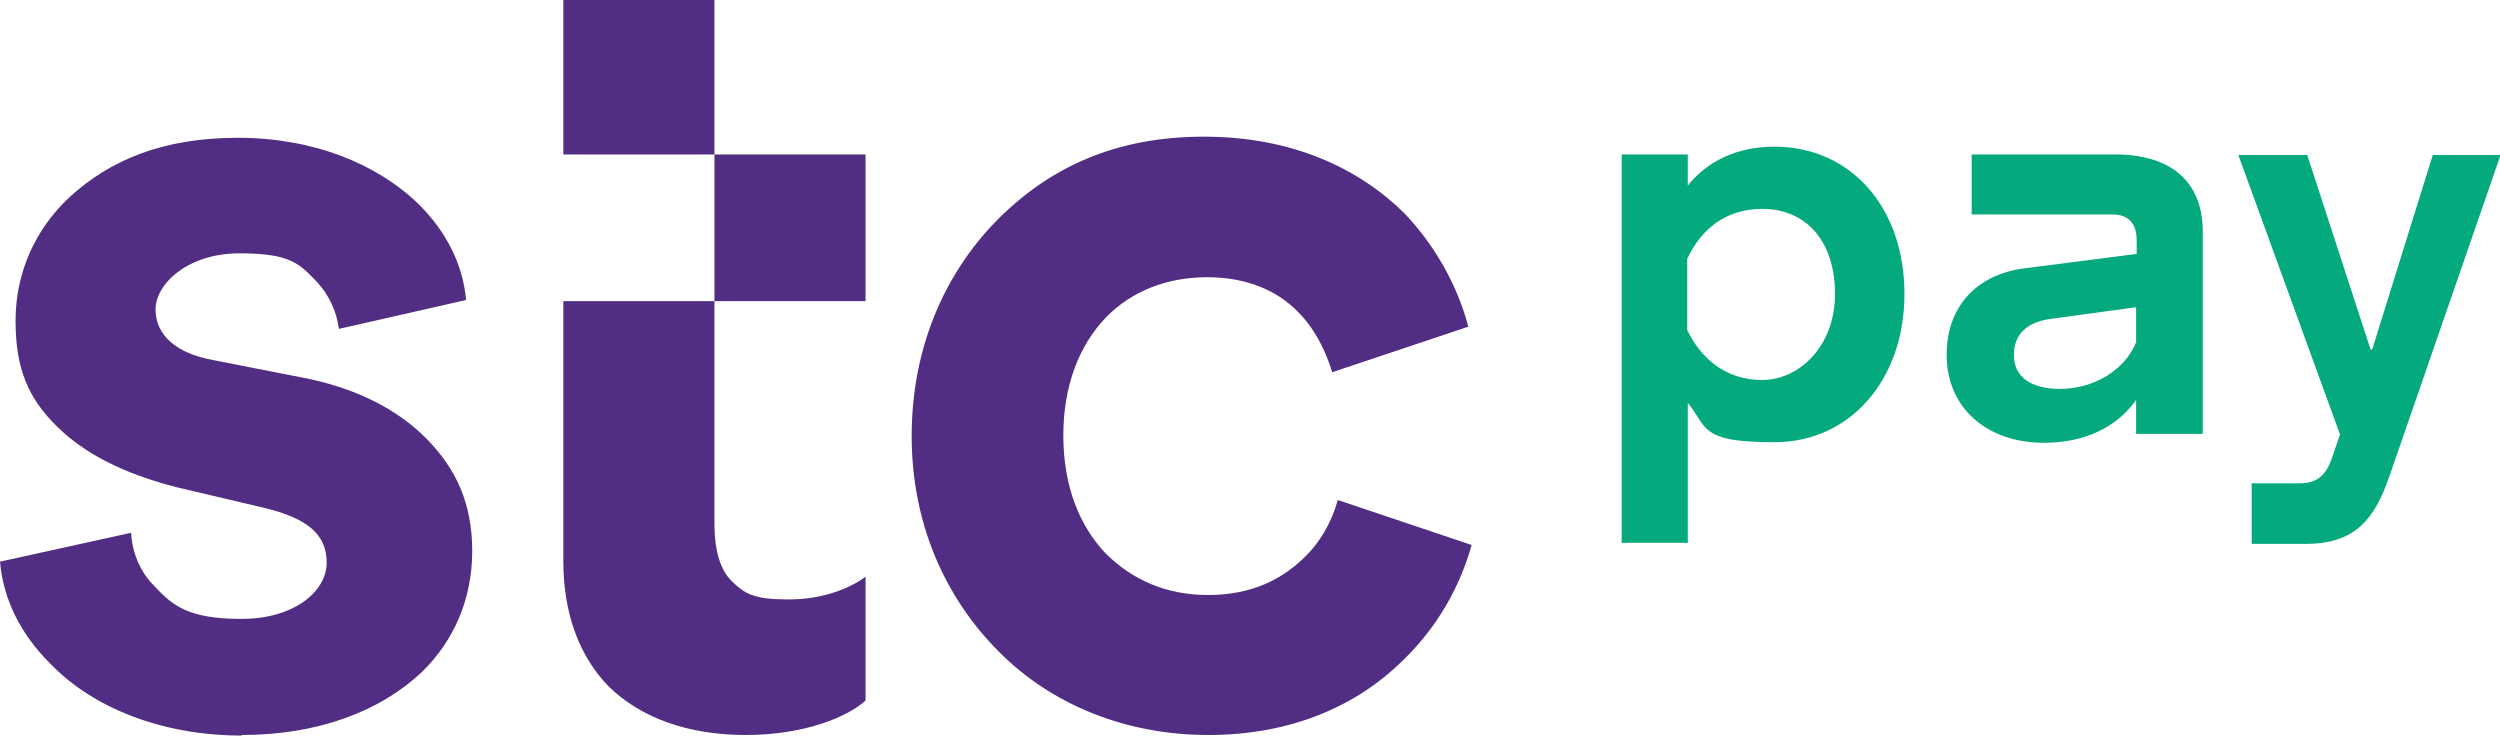
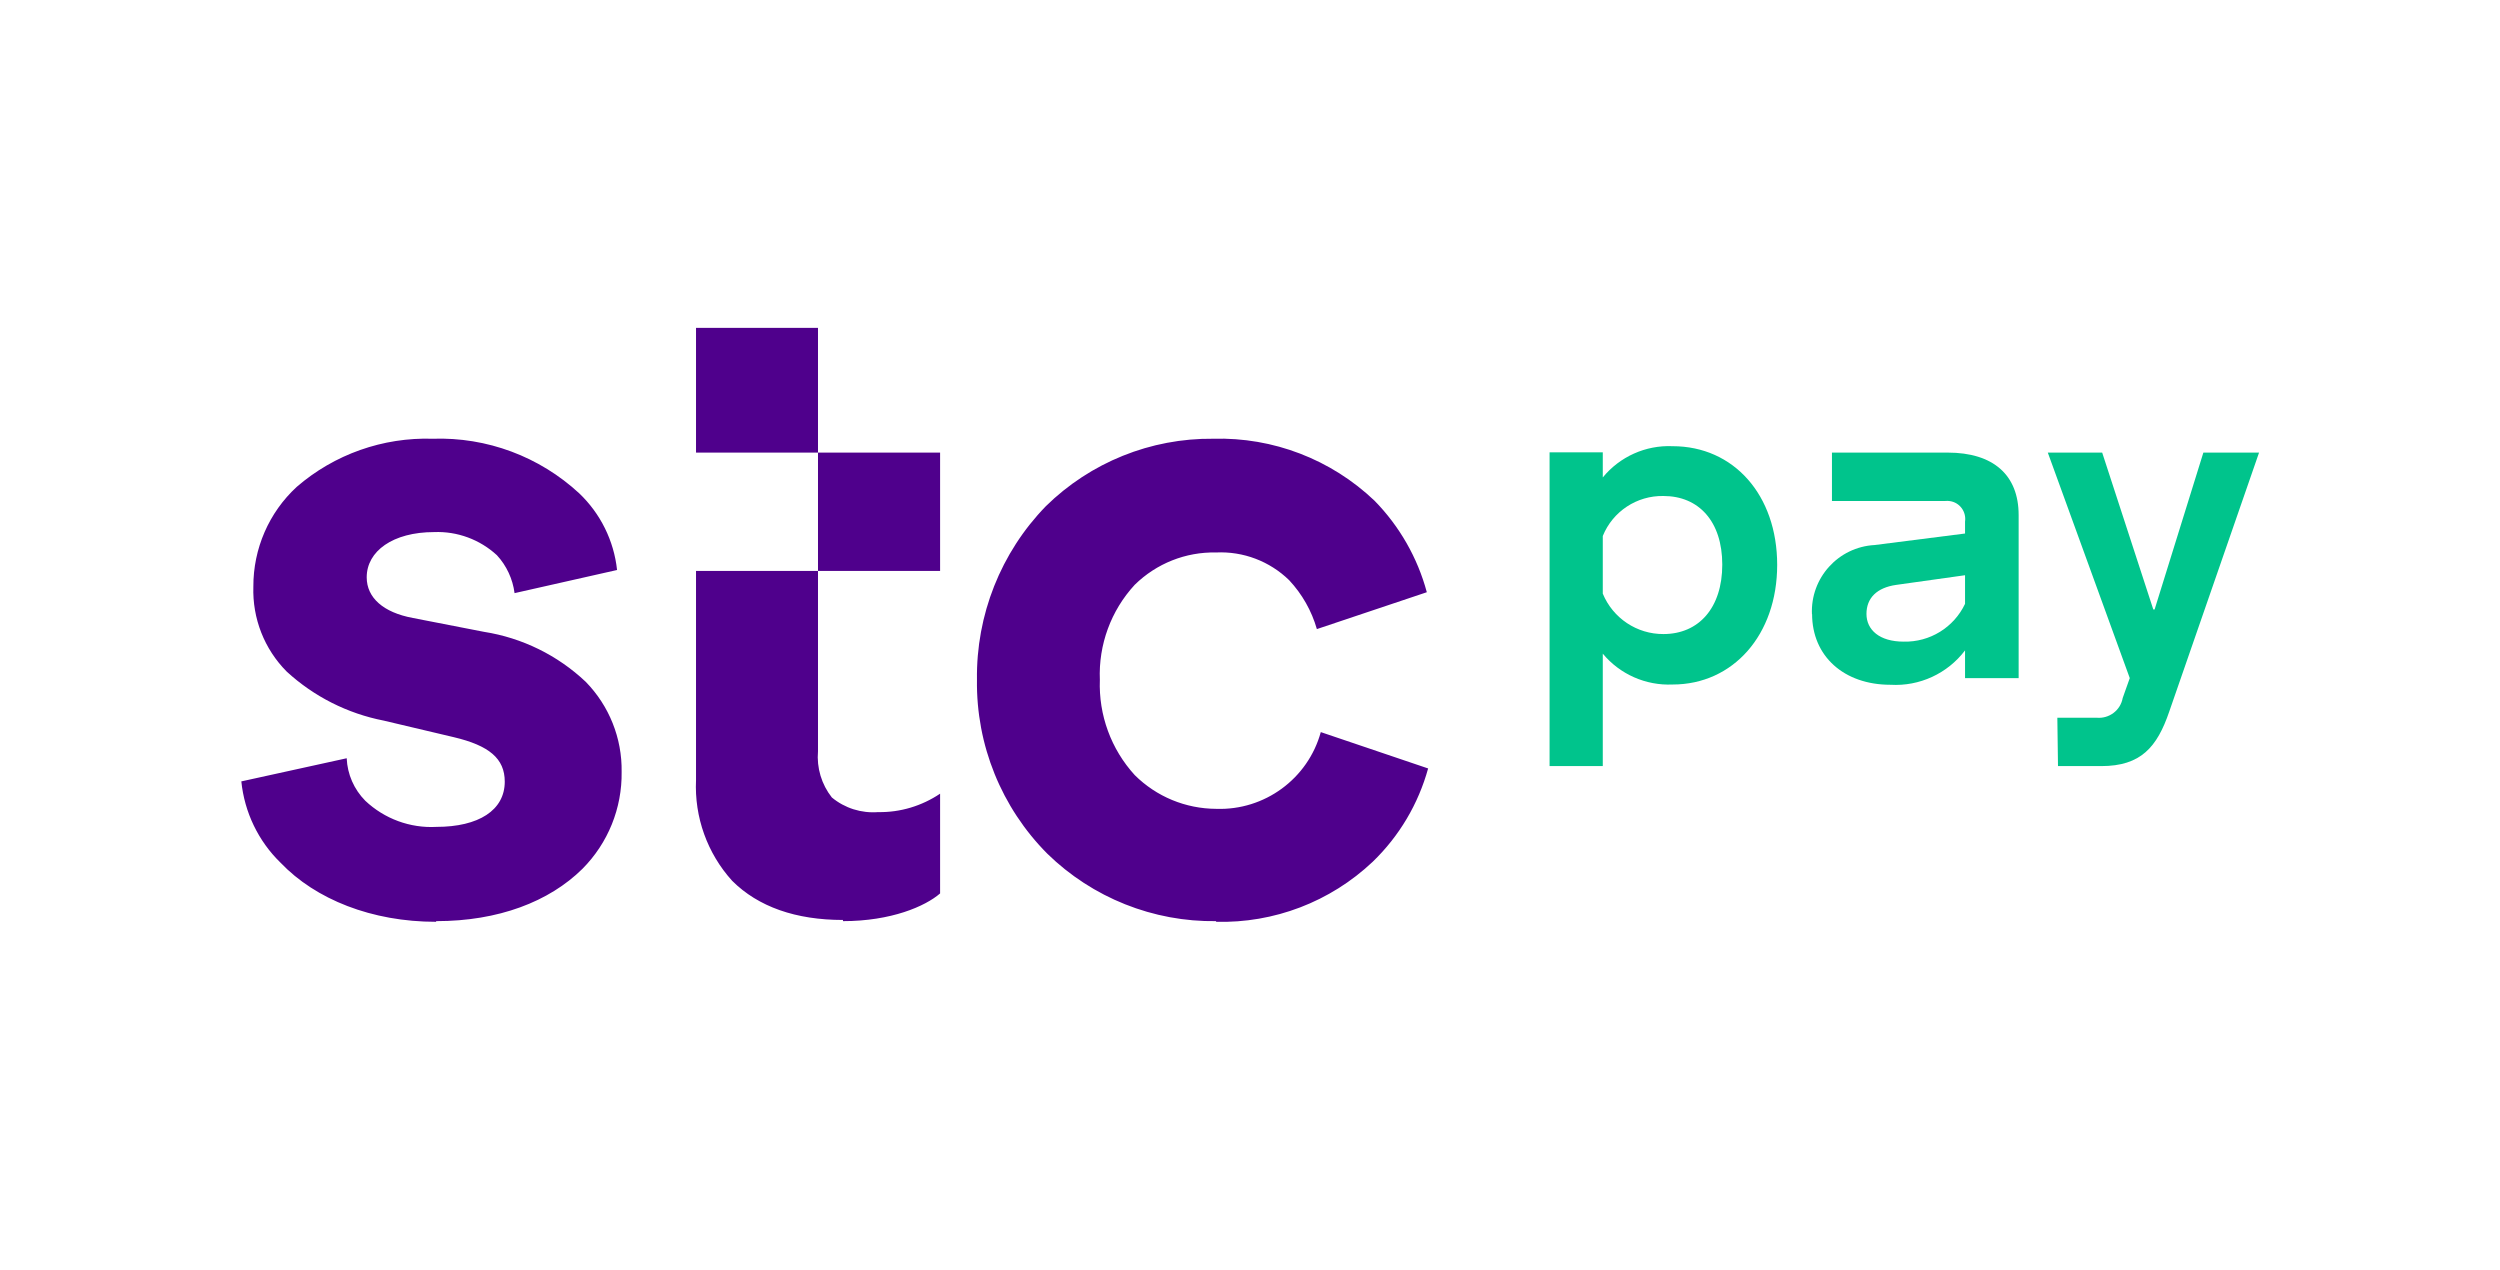
- <svg xmlns="http://www.w3.org/2000/svg" id="Layer_1" version="1.1" viewBox="0 0 450 132.3">
-   <defs>
-     <style>
-       .st0 {
-         fill: #512d83;
-       }
- 
-       .st1 {
-         fill: #04aa7d;
-       }
-     </style>
-   </defs>
-   <path class="st1" d="M291.9,97.7V27.8h11.9v5.6c3.6-4.5,9-7,15.6-7,13.7,0,23.4,10.9,23.4,26.5s-9.9,26.7-23.4,26.7-12-2.6-15.6-7.1v25.2h-11.9ZM303.7,46.5v12.9c2.5,5.2,7,9,13.5,9s13.1-5.9,13.1-15.5-5.3-15.3-13.1-15.3c-6.5,0-11,3.6-13.5,9" />
-   <path class="st1" d="M350.4,63.8c0-8.5,5.3-14.4,14-15.5l20.2-2.6v-2.5c0-3-1.5-4.6-4.4-4.6h-25.3v-10.8h25.8c10.2,0,15.8,5,15.8,13.9v36.4h-12v-6.1c-3.5,4.9-9.2,7.7-16.6,7.7-10.4,0-17.5-6.4-17.5-15.8M370.8,70c6.1,0,11.7-3.4,13.7-8.4v-6.3l-15.4,2.1c-4.3.6-6.6,2.8-6.6,6.5,0,3.9,3,6.1,8.3,6.1" />
-   <path class="st1" d="M405.2,87h8.6c3.3,0,4.8-1.4,5.9-4.4l1.5-4.4-18.3-50.3h12.4l11.4,35h.3l10.9-35h12.2l-20,57.8c-2.7,7.9-6.3,12.2-15.1,12.2h-9.7v-10.8h0Z" />
-   <path class="st0" d="M43.5,132.3c13.8,0,25.1-4.3,32.6-11.5,5.6-5.5,8.9-13,8.9-21.6s-2.9-14.8-8.2-20.2-13-9.3-22.7-11.1l-15.8-3.1c-6.6-1.2-10.3-4.5-10.3-9.1s5.8-10.1,15.1-10.1,10.8,1.9,14,5.2c2.1,2.3,3.5,5.2,3.9,8.4l22.9-5.2c-.6-6.6-3.7-12.4-8.4-17.1-7.5-7.4-19.1-12.1-32.7-12.1s-23.1,4.1-30.3,10.7c-6.2,5.8-9.7,13.6-9.7,22.3s2.4,14,7.4,18.9c5,5,12.2,8.6,21.6,11l15.7,3.7c7.9,1.9,11.3,4.8,11.3,9.9s-5.8,10.1-15.3,10.1-12.4-2.3-15.8-6c-2.4-2.4-3.9-5.8-4.1-9.5L0,101.1c.6,7,3.9,13.2,8.9,18.2,7.8,8.2,20.4,13.1,34.6,13.1M217.5,132.3c15.3,0,27-5.5,35-13.4,6.4-6.2,10.3-13.4,12.4-20.8l-24.1-8.1c-1,3.7-3.1,7.7-6.4,10.7-3.9,3.7-9.3,6.4-16.9,6.4s-13.6-2.7-18.4-7.4c-4.8-5-7.7-12.2-7.7-21.3s2.9-16.3,7.7-21.3c4.7-4.8,11.1-7.2,18.2-7.2s12.6,2.4,16.3,6.2c3.1,3.1,5,7,6.2,10.9l24.5-8.2c-1.9-7.2-5.8-14.4-11.5-20.4-8.2-8.1-20.2-13.8-36.1-13.8s-27.8,5.5-37.3,15.1c-9.5,9.7-15.3,23.1-15.3,38.8s6,29.1,15.7,38.8c9.4,9.5,22.8,15,37.7,15M134.2,132.3c10.7,0,18.4-3.3,21.6-6.2v-22.3c-2.5,1.9-7.4,4.1-13.8,4.1s-7.9-1-10.3-3.3c-2.1-2.1-3.1-5.6-3.1-10.3V0h-27.2v27.8h54.4v26.4h-54.4v46.8c0,9.5,2.9,17.1,8.1,22.5,5.8,5.7,14.3,8.8,24.8,8.8" />
+ <svg xmlns="http://www.w3.org/2000/svg" version="1.1" id="Layer_1" x="0px" y="0px" viewBox="0 0 191.23 97.13" style="enable-background:new 0 0 191.23 97.13;" xml:space="preserve">
+   <style type="text/css">
+ 	.st0{fill:#00C48C;}
+ 	.st1{fill:#4F008C;}
+ </style>
+   <g>
+     <path class="st0" d="M118.53,58.6v-24h4.07v1.92c1.3-1.59,3.28-2.48,5.34-2.39c4.67,0,8,3.73,8,9.08s-3.37,9.15-8,9.15   c-2.05,0.09-4.03-0.78-5.34-2.36v8.6H118.53z M122.6,41v4.41c0.78,1.88,2.61,3.1,4.64,3.09c2.7,0,4.5-2,4.5-5.31   s-1.8-5.25-4.5-5.25C125.21,37.9,123.36,39.12,122.6,41" />
+     <path class="st0" d="M138.6,47c-0.13-2.79,2.01-5.16,4.8-5.31l6.91-0.88V39.9c0.11-0.75-0.4-1.46-1.16-1.57   c-0.11-0.02-0.23-0.02-0.34-0.01h-8.68v-3.7h8.85c3.5,0,5.43,1.72,5.43,4.78v12.47h-4.1v-2.12c-1.34,1.77-3.48,2.76-5.7,2.63   c-3.57,0-6-2.19-6-5.42 M145.61,49.08c2,0.05,3.84-1.08,4.7-2.89V44l-5.27,0.74c-1.47,0.21-2.27,1-2.27,2.22   S143.77,49.08,145.61,49.08" />
+     <path class="st0" d="M157.37,54.9h3c0.96,0.09,1.83-0.56,2-1.51l0.54-1.52l-6.27-17.25h4.16l3.91,12h0.1l3.73-12h4.26l-6.87,19.81   c-0.93,2.72-2.17,4.17-5.2,4.17h-3.31L157.37,54.9z" />
+     <path class="st1" d="M33.38,70.46c4.73,0,8.62-1.48,11.17-4c1.96-1.97,3.04-4.64,3-7.42c0.04-2.57-0.95-5.05-2.75-6.89   c-2.15-2.03-4.86-3.36-7.78-3.82l-5.44-1.06c-2.26-0.42-3.53-1.55-3.53-3.11c0-2,2-3.46,5.16-3.46c1.77-0.07,3.5,0.57,4.8,1.77   c0.74,0.8,1.21,1.82,1.35,2.9l7.84-1.77c-0.24-2.24-1.27-4.32-2.9-5.87c-3.04-2.81-7.06-4.31-11.2-4.17   c-3.81-0.12-7.52,1.19-10.4,3.68c-2.13,1.96-3.33,4.73-3.32,7.63c-0.08,2.43,0.84,4.78,2.55,6.5c2.08,1.91,4.65,3.21,7.42,3.75   l5.37,1.27c2.69,0.64,3.89,1.63,3.89,3.4c0,2.19-2,3.46-5.23,3.46c-2.01,0.11-3.98-0.62-5.44-2c-0.86-0.87-1.37-2.03-1.42-3.25   l-8.06,1.77c0.24,2.36,1.3,4.57,3,6.22c2.69,2.82,7,4.52,11.88,4.52 M93,70.51c4.45,0.12,8.76-1.53,12-4.59   c2.03-1.96,3.49-4.42,4.24-7.14L101.03,56c-0.98,3.57-4.3,6-8,5.87c-2.34-0.01-4.57-0.93-6.23-2.58c-1.81-1.98-2.77-4.6-2.67-7.29   c-0.11-2.68,0.85-5.3,2.67-7.27c1.66-1.63,3.9-2.52,6.22-2.47c2.08-0.1,4.1,0.67,5.59,2.12c0.99,1.06,1.72,2.34,2.12,3.74   l8.41-2.82c-0.71-2.64-2.09-5.05-4-7c-3.32-3.16-7.76-4.87-12.34-4.74c-4.78-0.05-9.39,1.81-12.8,5.16   c-3.45,3.55-5.34,8.33-5.27,13.28c-0.07,4.98,1.87,9.77,5.38,13.3c3.45,3.37,8.11,5.23,12.93,5.16 M64.48,70.46   c3.68,0,6.29-1.13,7.43-2.12v-7.63c-1.4,0.94-3.05,1.44-4.74,1.41c-1.28,0.1-2.55-0.3-3.54-1.12c-0.79-1-1.17-2.27-1.06-3.54V25.08   h-9.33v9.54h18.67v9.05H53.24v16c-0.13,2.83,0.86,5.6,2.76,7.7c2,2,4.88,3,8.48,3" />
+   </g>
</svg>
